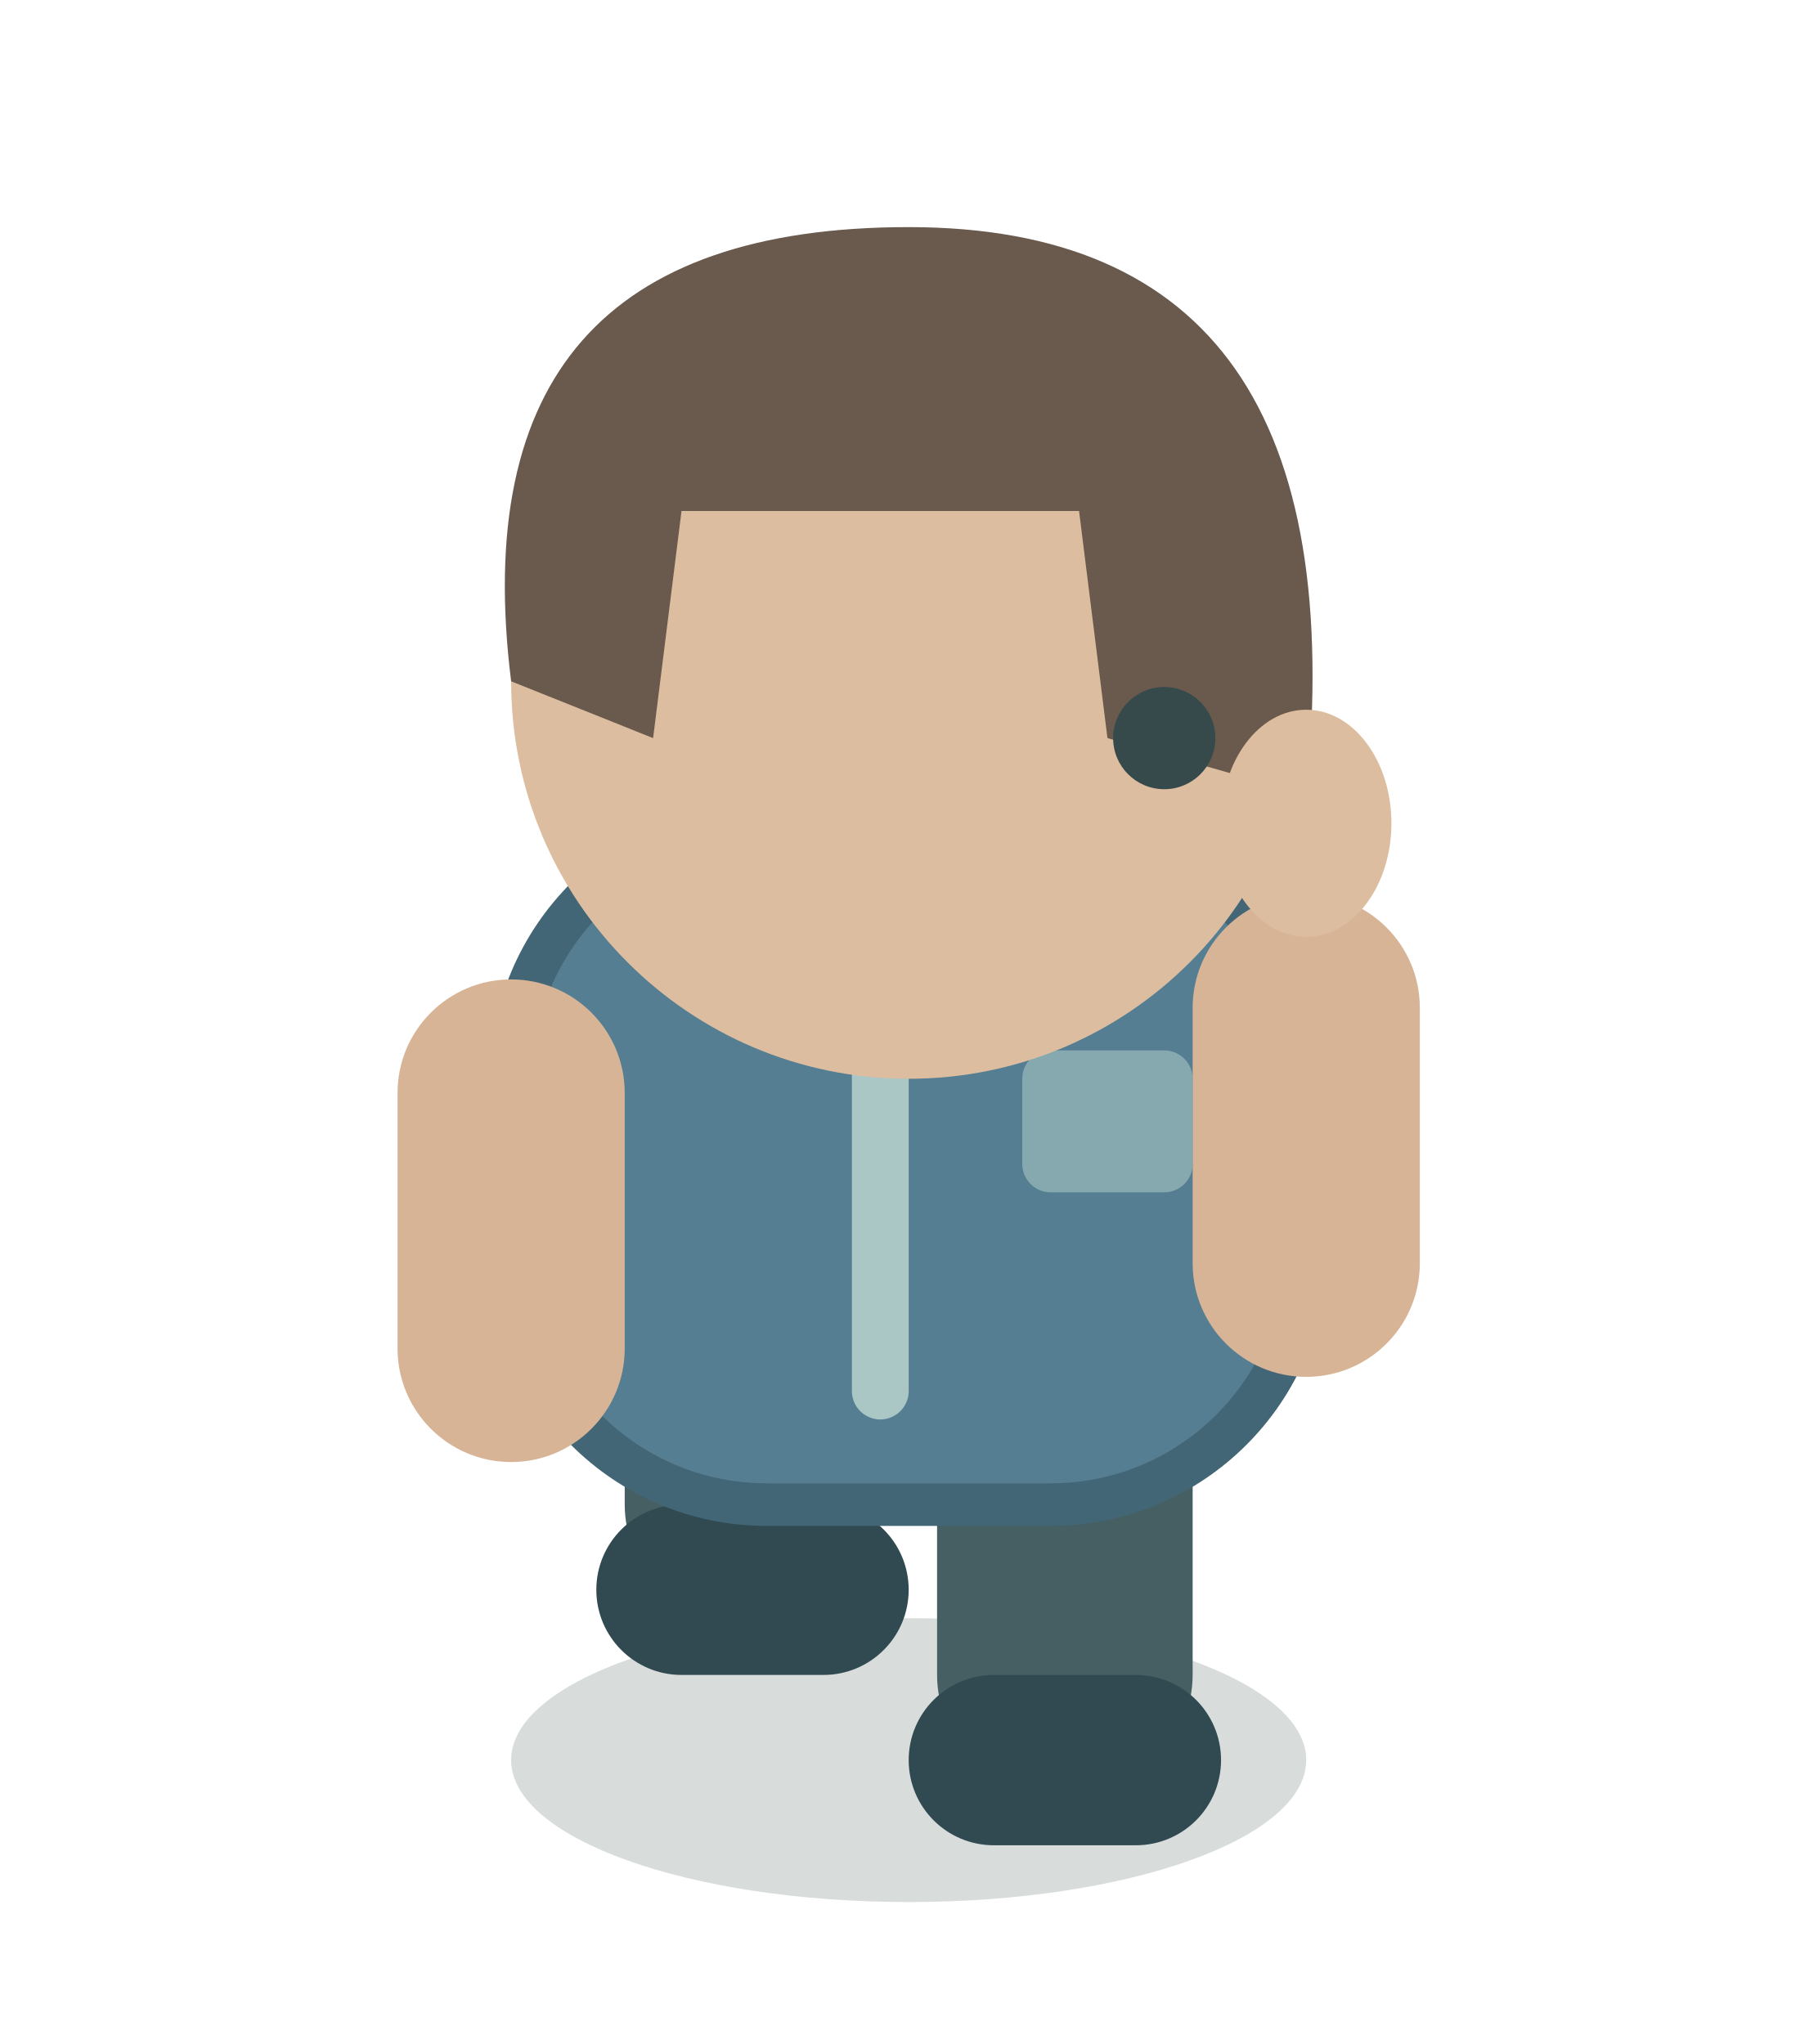
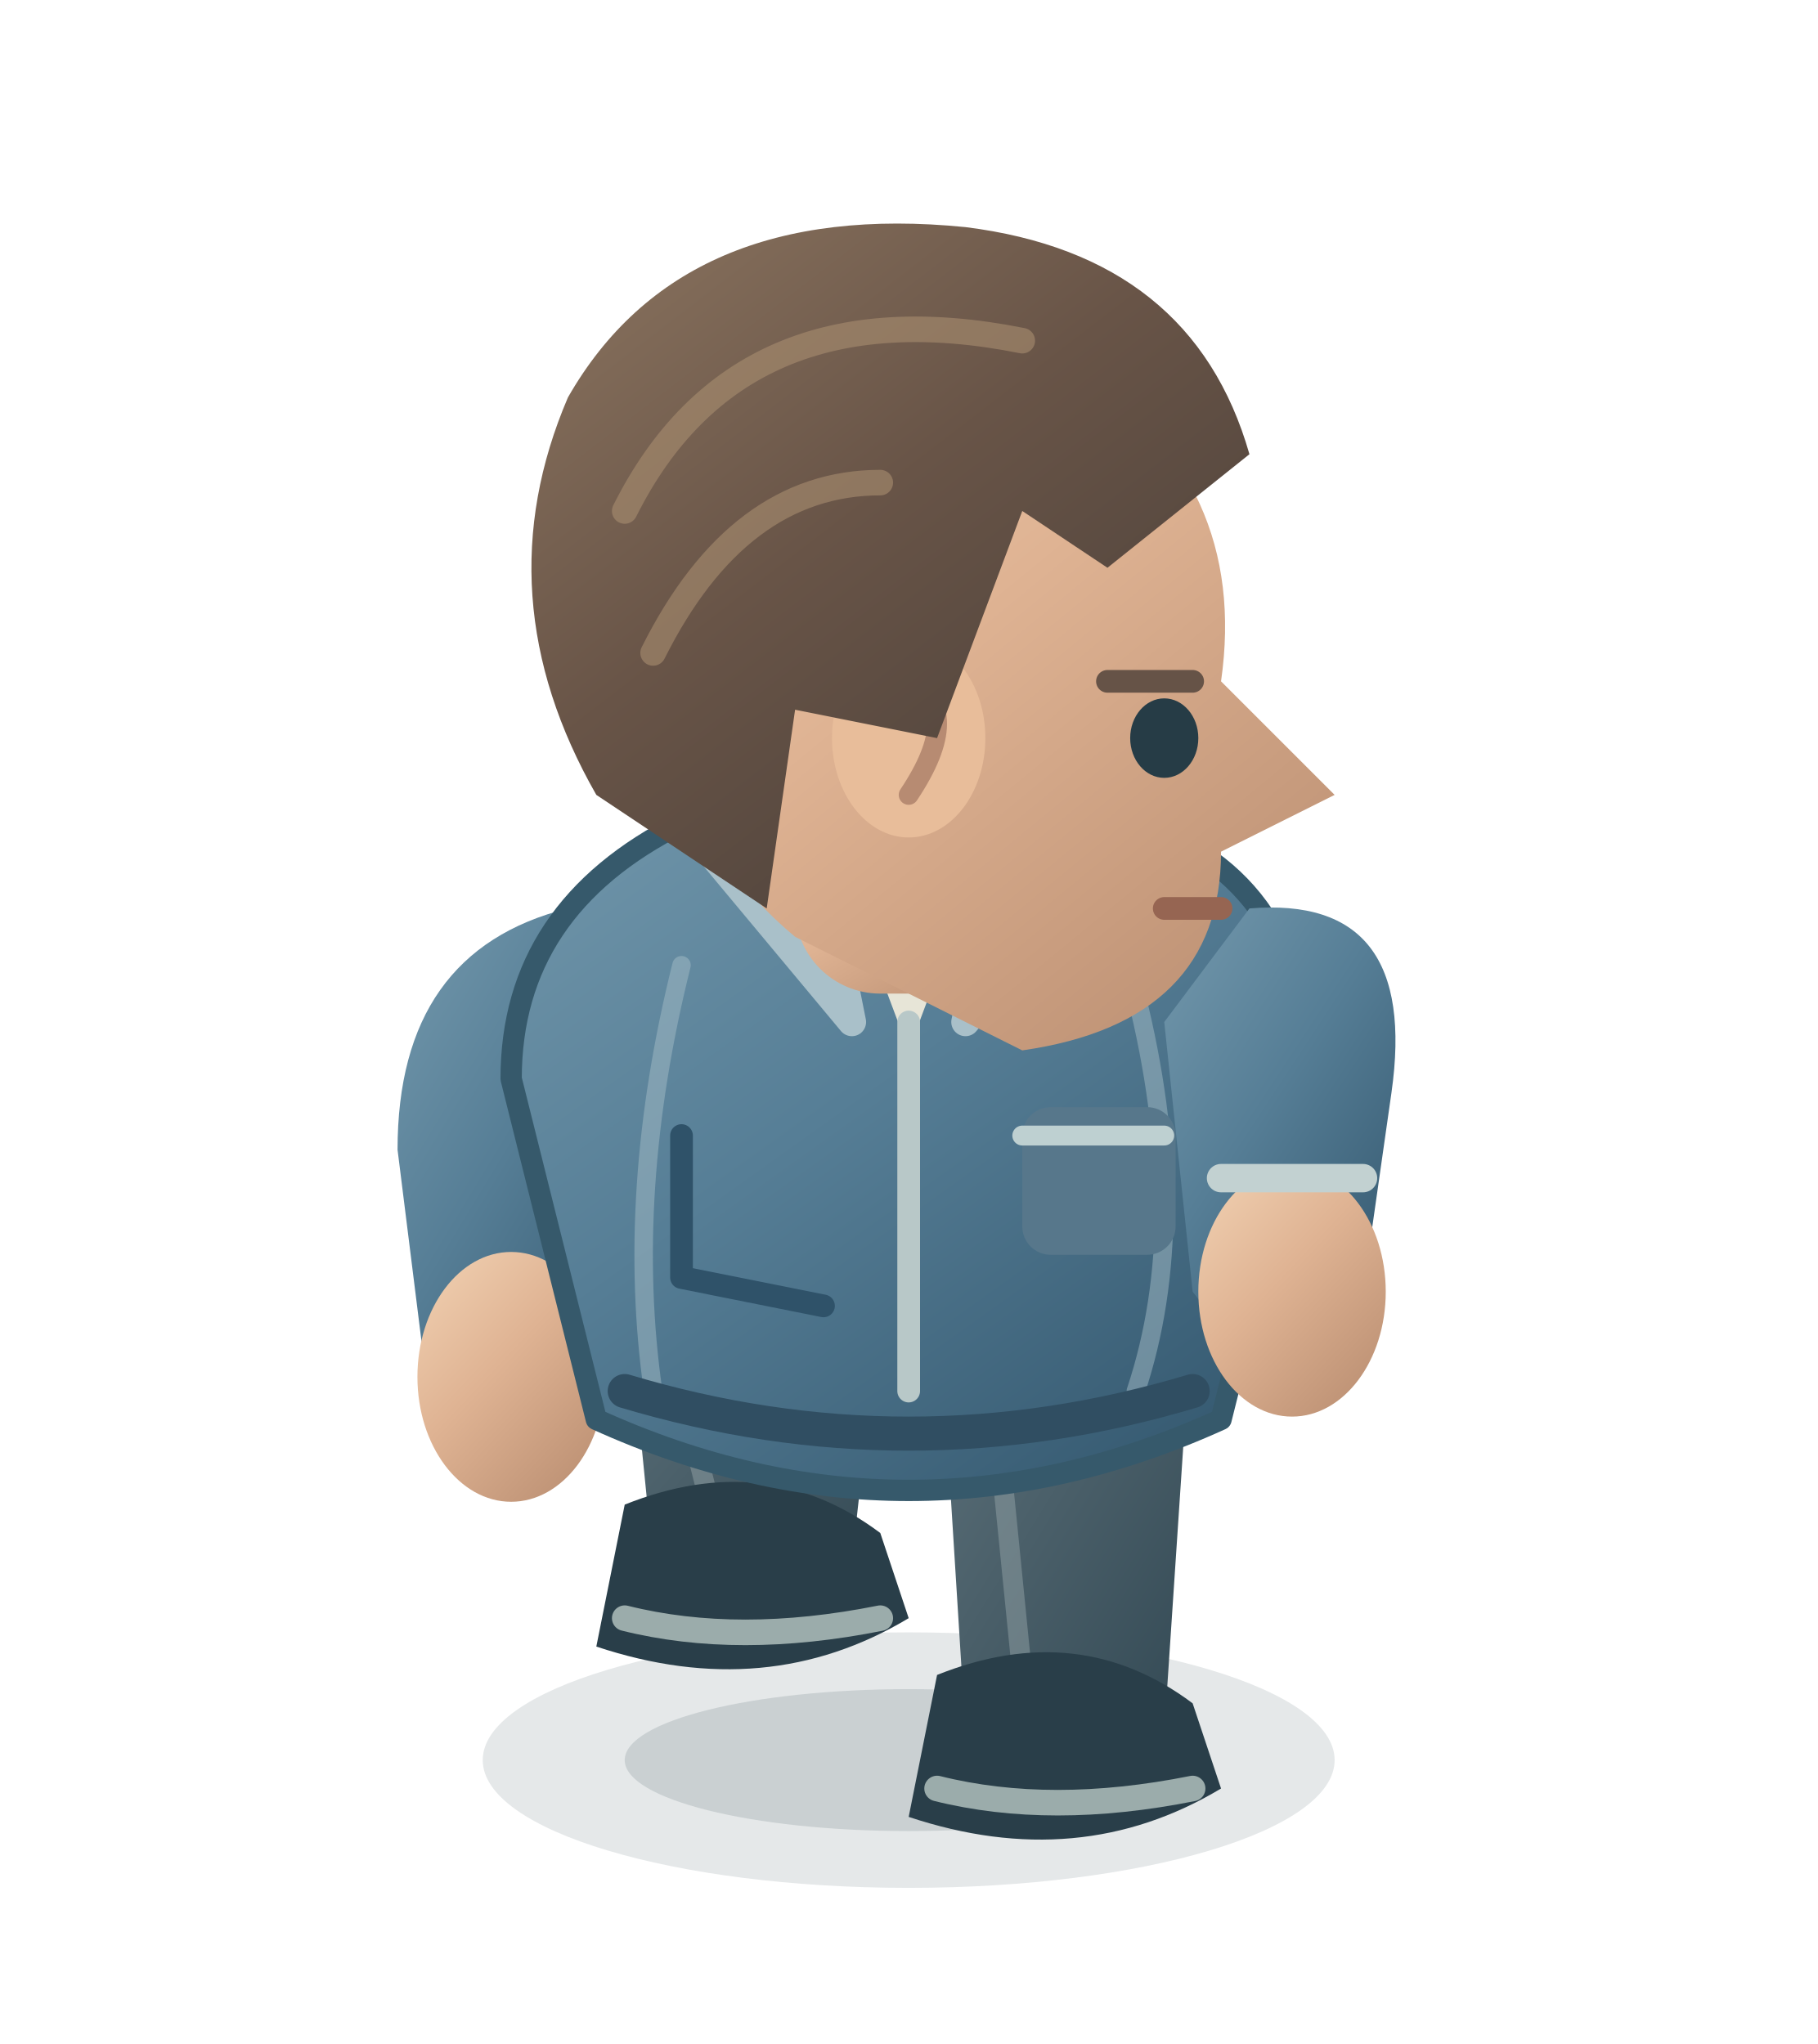
<svg xmlns="http://www.w3.org/2000/svg" width="64" height="72" viewBox="0 0 64 72">
-   <ellipse cx="32" cy="62" rx="14" ry="5" fill="#304B49" fill-opacity="0.188" />
-   <rect x="22" y="42" width="9" height="15" rx="4" fill="#465F63" />
-   <rect x="33" y="48" width="9" height="15" rx="4" fill="#465F63" />
-   <rect x="21" y="53" width="11" height="6" rx="3" fill="#314A51" />
-   <rect x="32" y="59" width="11" height="6" rx="3" fill="#314A51" />
-   <rect x="18" y="29" width="28" height="24" rx="9" fill="#557E92" stroke="#426676" stroke-width="1.5" />
-   <rect x="14" y="34.5" width="8" height="17" rx="4" fill="#D7B496" />
-   <rect x="42" y="31.5" width="8" height="17" rx="4" fill="#D7B496" />
-   <path d="M31 33 L31 49" fill="none" stroke="#AAC6C5" stroke-width="2" stroke-linecap="round" />
-   <rect x="36" y="37" width="6" height="5" rx="1" fill="#86A9B0" />
-   <ellipse cx="32" cy="24" rx="14" ry="14" fill="#DDBDA0" />
-   <path d="M18 24 Q16 8 32 8 Q48 8 46 28 L39 26 L38 18 L24 18 L23 26 Z" fill="#695A4D" />
-   <circle cx="41" cy="26" r="1.8" fill="#36494B" />
-   <ellipse cx="46" cy="29" rx="3" ry="4" fill="#DDBDA0" />
+   <defs>
+     <linearGradient id="jacket" x1="0" y1="0" x2=".8" y2="1">
+       <stop stop-color="#7398ac" />
+       <stop offset=".48" stop-color="#567e96" />
+       <stop offset="1" stop-color="#365a71" />
+     </linearGradient>
+     <linearGradient id="skin" x1="0" y1="0" x2=".8" y2="1">
+       <stop stop-color="#f2d2b3" />
+       <stop offset=".48" stop-color="#dfb393" />
+       <stop offset="1" stop-color="#bd9174" />
+     </linearGradient>
+     <linearGradient id="hair" x1="0" y1="0" x2=".8" y2="1">
+       <stop stop-color="#8c7560" />
+       <stop offset=".48" stop-color="#685447" />
+       <stop offset="1" stop-color="#493f39" />
+     </linearGradient>
+     <linearGradient id="trouser" x1="0" y1="0" x2=".8" y2="1">
+       <stop stop-color="#60747d" />
+       <stop offset="1" stop-color="#354b56" />
+     </linearGradient>
+   </defs>
+   <ellipse cx="32" cy="62" rx="15" ry="4.5" fill="#203a42" opacity=".12" />
+   <ellipse cx="32" cy="62" rx="10" ry="2.5" fill="#203a42" opacity=".14" />
+   <path d="M22 45 Q26 43 31 46 L30 55 Q26 58 23 55Z" fill="url(#trouser)" />
+   <path d="M24 49 L25 53" fill="none" stroke="#91a1a5" stroke-width="0.7" stroke-linecap="round" stroke-linejoin="round" opacity=".5" />
+   <path d="M22 53 Q27 51 31 54 L32 57 Q27 60 21 58Z" fill="#293e49" />
+   <path d="M22 57 Q26 58 31 57" fill="none" stroke="#9bacab" stroke-width="0.9" stroke-linecap="round" stroke-linejoin="round" />
+   <path d="M33 45 Q37 43 42 46 L41 61 Q37 64 34 61Z" fill="url(#trouser)" />
+   <path d="M35 49 L36 59" fill="none" stroke="#91a1a5" stroke-width="0.7" stroke-linecap="round" stroke-linejoin="round" opacity=".5" />
+   <path d="M33 59 Q38 57 42 60 L43 63 Q38 66 32 64Z" fill="#293e49" />
+   <path d="M33 63 Q37 64 42 63" fill="none" stroke="#9bacab" stroke-width="0.9" stroke-linecap="round" stroke-linejoin="round" />
+   <path d="M20 32 Q14 33.5 14 40.5 L15 48.5 Q17 52.5 21 48.5 L23 36Z" fill="url(#jacket)" />
+   <ellipse cx="18" cy="48.5" rx="3.3" ry="4.4" fill="url(#skin)" />
+   <path d="M24 29 Q32 26 40 29 Q46 31 46 38 L43 50 Q32 55 21 50 L18 38 Q18 32 24 29Z" fill="url(#jacket)" stroke="#36596b" stroke-width="0.75" stroke-linecap="round" stroke-linejoin="round" />
+   <path d="M24 34 Q22 42 23 49 M40 35 Q42 43 40 49" fill="none" stroke="#a3bcc6" stroke-width="0.65" stroke-linecap="round" stroke-linejoin="round" opacity=".5" />
+   <path d="M22 49 Q32 52 42 49" fill="none" stroke="#304e62" stroke-width="1.2" stroke-linecap="round" stroke-linejoin="round" />
+   <path d="M29 29 L32 37 L35 29" fill="#e7e5d7" />
+   <path d="M25 30 L30 36 L29 31 M39 30 L34 36 L35 31" fill="none" stroke="#a9c0c9" stroke-width="1" stroke-linecap="round" stroke-linejoin="round" />
+   <path d="M32 36 V49" fill="none" stroke="#b8c8c8" stroke-width="0.8" stroke-linecap="round" stroke-linejoin="round" />
+   <rect x="36" y="39" width="5.4" height="5.2" rx="1" fill="#57778b" />
+   <path d="M36 40 H41" fill="none" stroke="#bed0d1" stroke-width="0.7" stroke-linecap="round" stroke-linejoin="round" />
+   <path d="M24 40 L24 45 L29 46" fill="none" stroke="#2f5269" stroke-width="0.8" stroke-linecap="round" stroke-linejoin="round" />
+   <path d="M44 32 Q50 31.5 49 38.5 L48 45.5 Q45 49.5 42 45.5 L41 36Z" fill="url(#jacket)" />
+   <ellipse cx="45.5" cy="45.5" rx="3.3" ry="4.4" fill="url(#skin)" />
+   <path d="M43 41.5 L48 41.5" fill="none" stroke="#c2d1d1" stroke-width="1" stroke-linecap="round" stroke-linejoin="round" />
+   <rect x="28" y="29" width="8" height="6" rx="3" fill="url(#skin)" />
+   <g>
+     <path d="M22 17 Q29 8 38 13 Q44 17 43 24 L47 28 L43 30 Q43 36 36 37 L28 33 Q22 28 22 17Z" fill="url(#skin)" />
+     <ellipse cx="32" cy="26" rx="2.7" ry="3.5" fill="#e8bd9a" />
+     <path d="M32 24 Q34 25 32 28" fill="none" stroke="#b78b72" stroke-width="0.7" stroke-linecap="round" stroke-linejoin="round" />
+     <path d="M39 24 L42 24" fill="none" stroke="#665347" stroke-width="0.8" stroke-linecap="round" stroke-linejoin="round" />
+     <ellipse cx="41" cy="26" rx="1.2" ry="1.4" fill="#263c46" />
+     <path d="M41 32 H43" fill="none" stroke="#966552" stroke-width="0.8" stroke-linecap="round" stroke-linejoin="round" />
+     <path d="M21 28 Q17 21 20 14 Q24 7 34 8 Q42 9 44 16 L39 20 L36 18 L33 26 L28 25 L27 32Z" fill="url(#hair)" />
+     <path d="M22 18 Q26 10 36 12 M23 23 Q26 17 31 17" fill="none" stroke="#a98d70" stroke-width="0.9" stroke-linecap="round" stroke-linejoin="round" opacity=".6" />
+   </g>
</svg>
